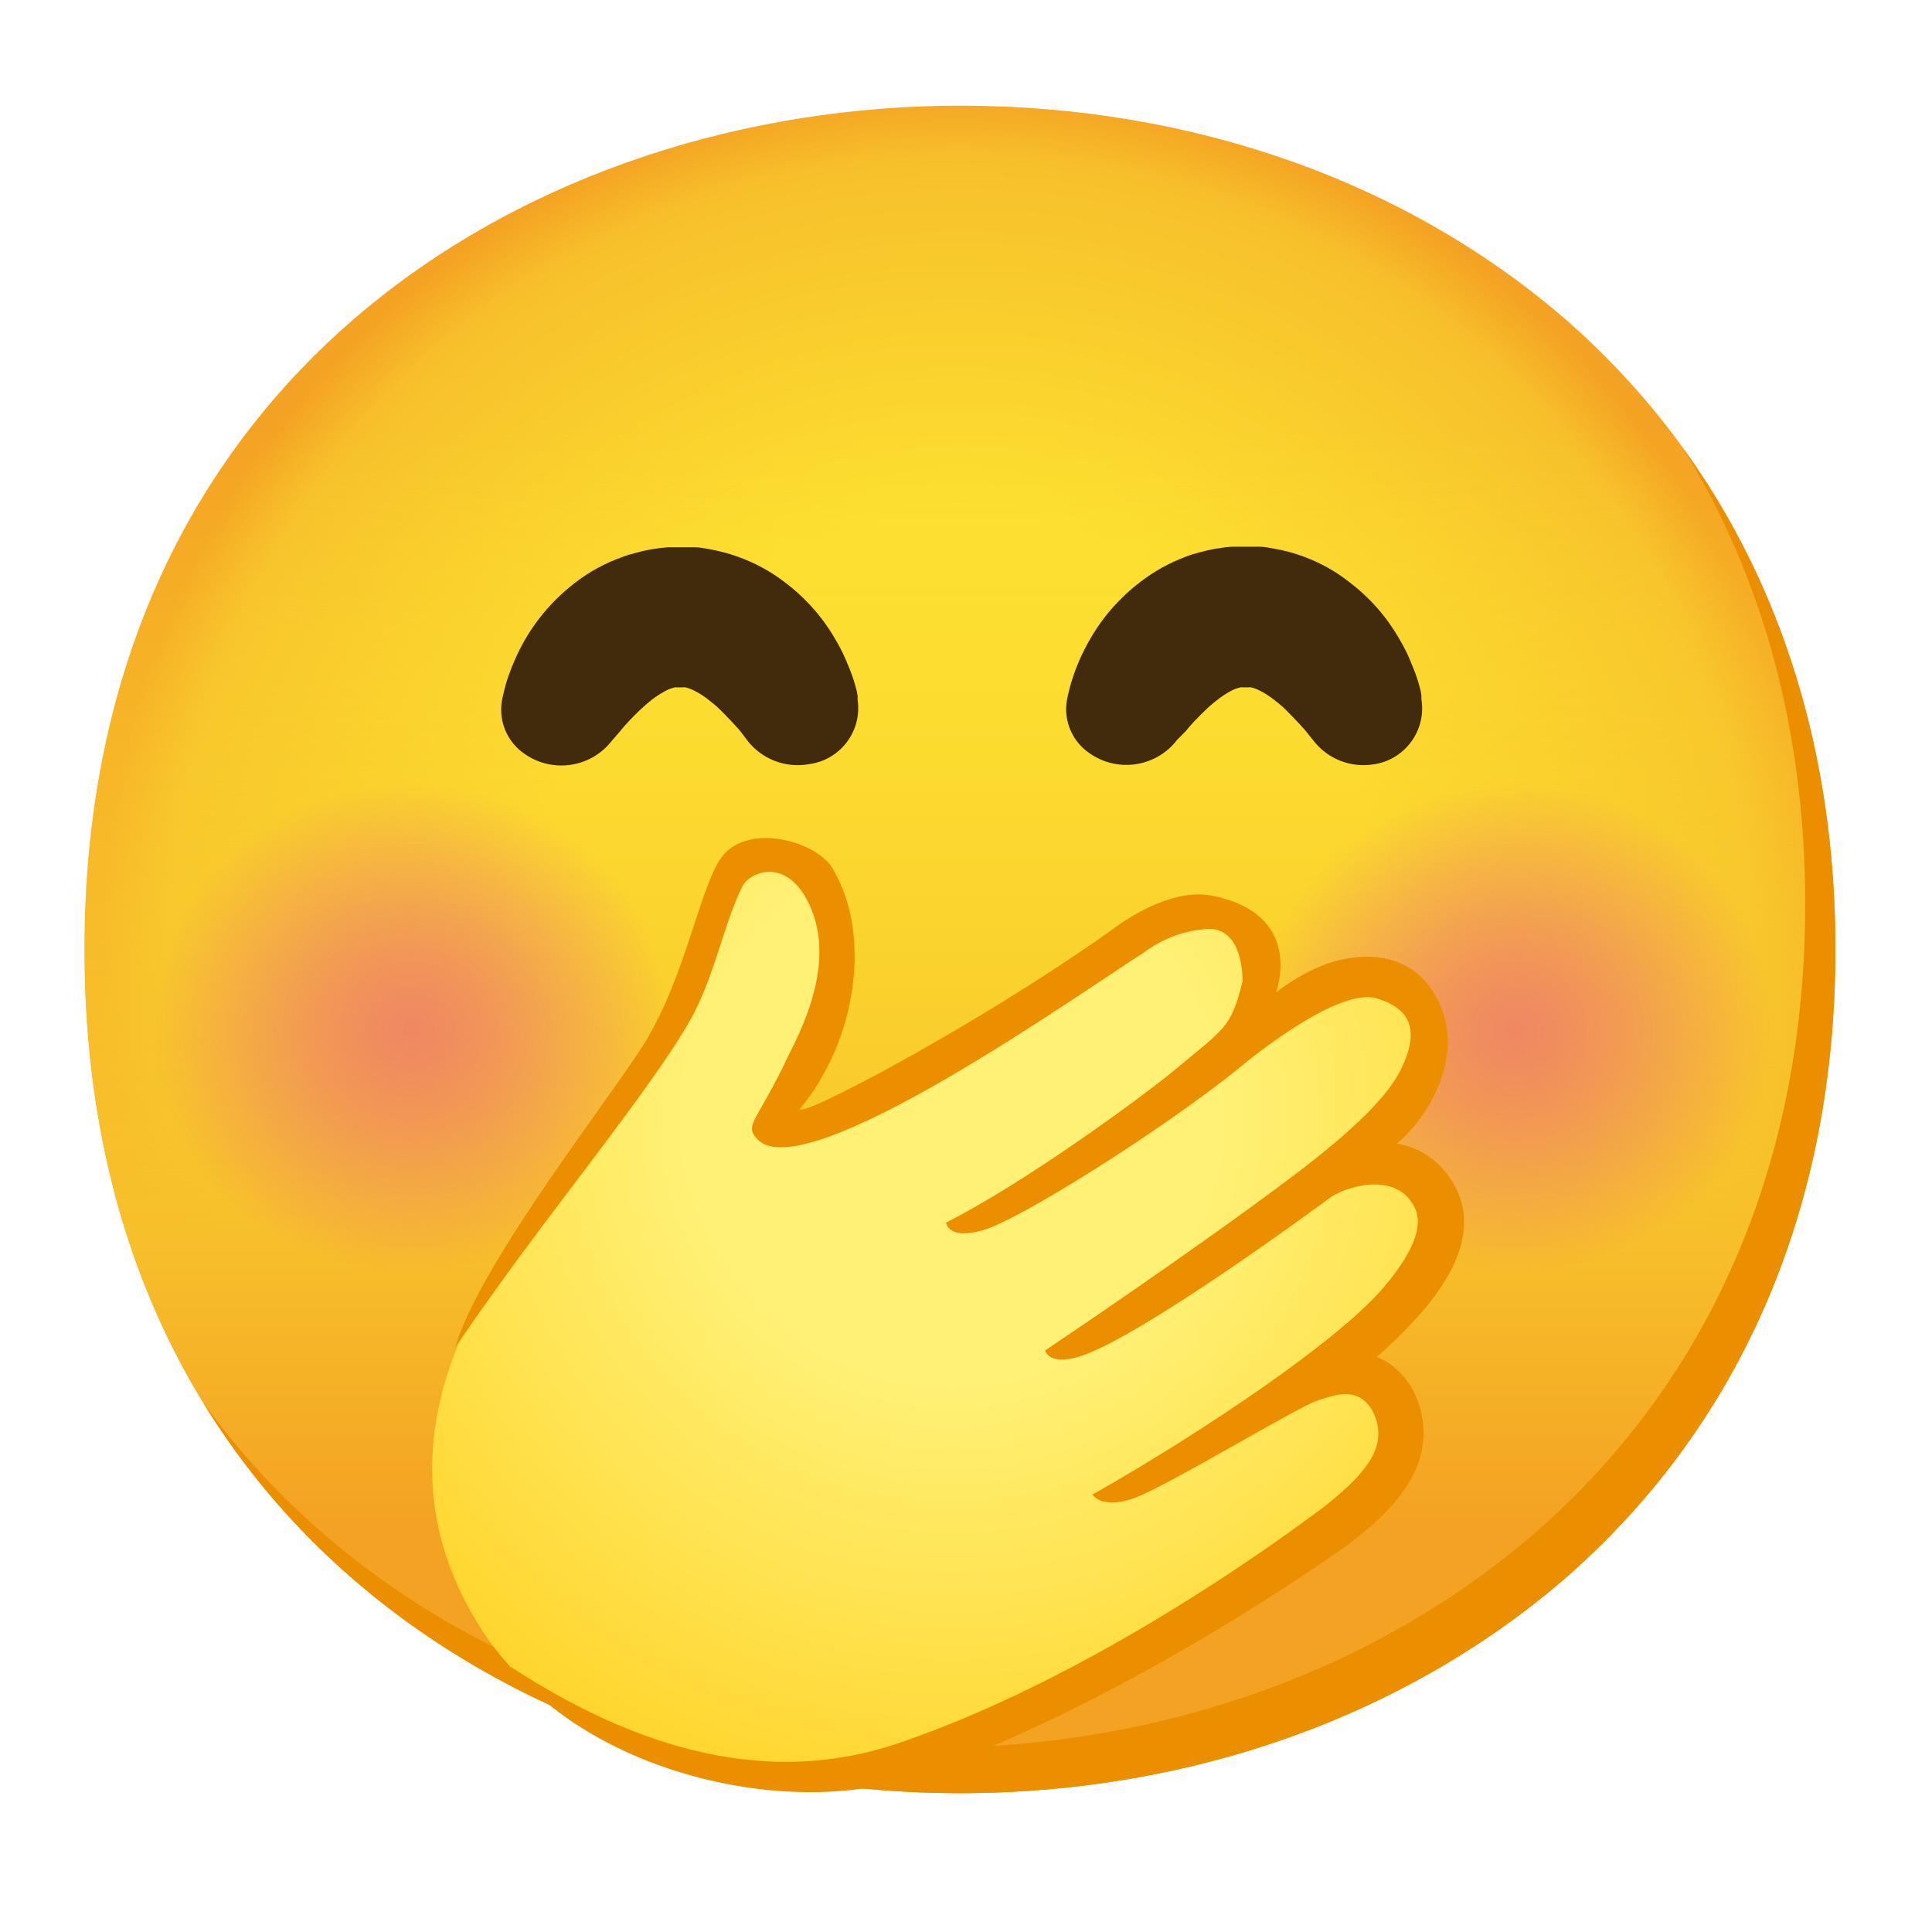
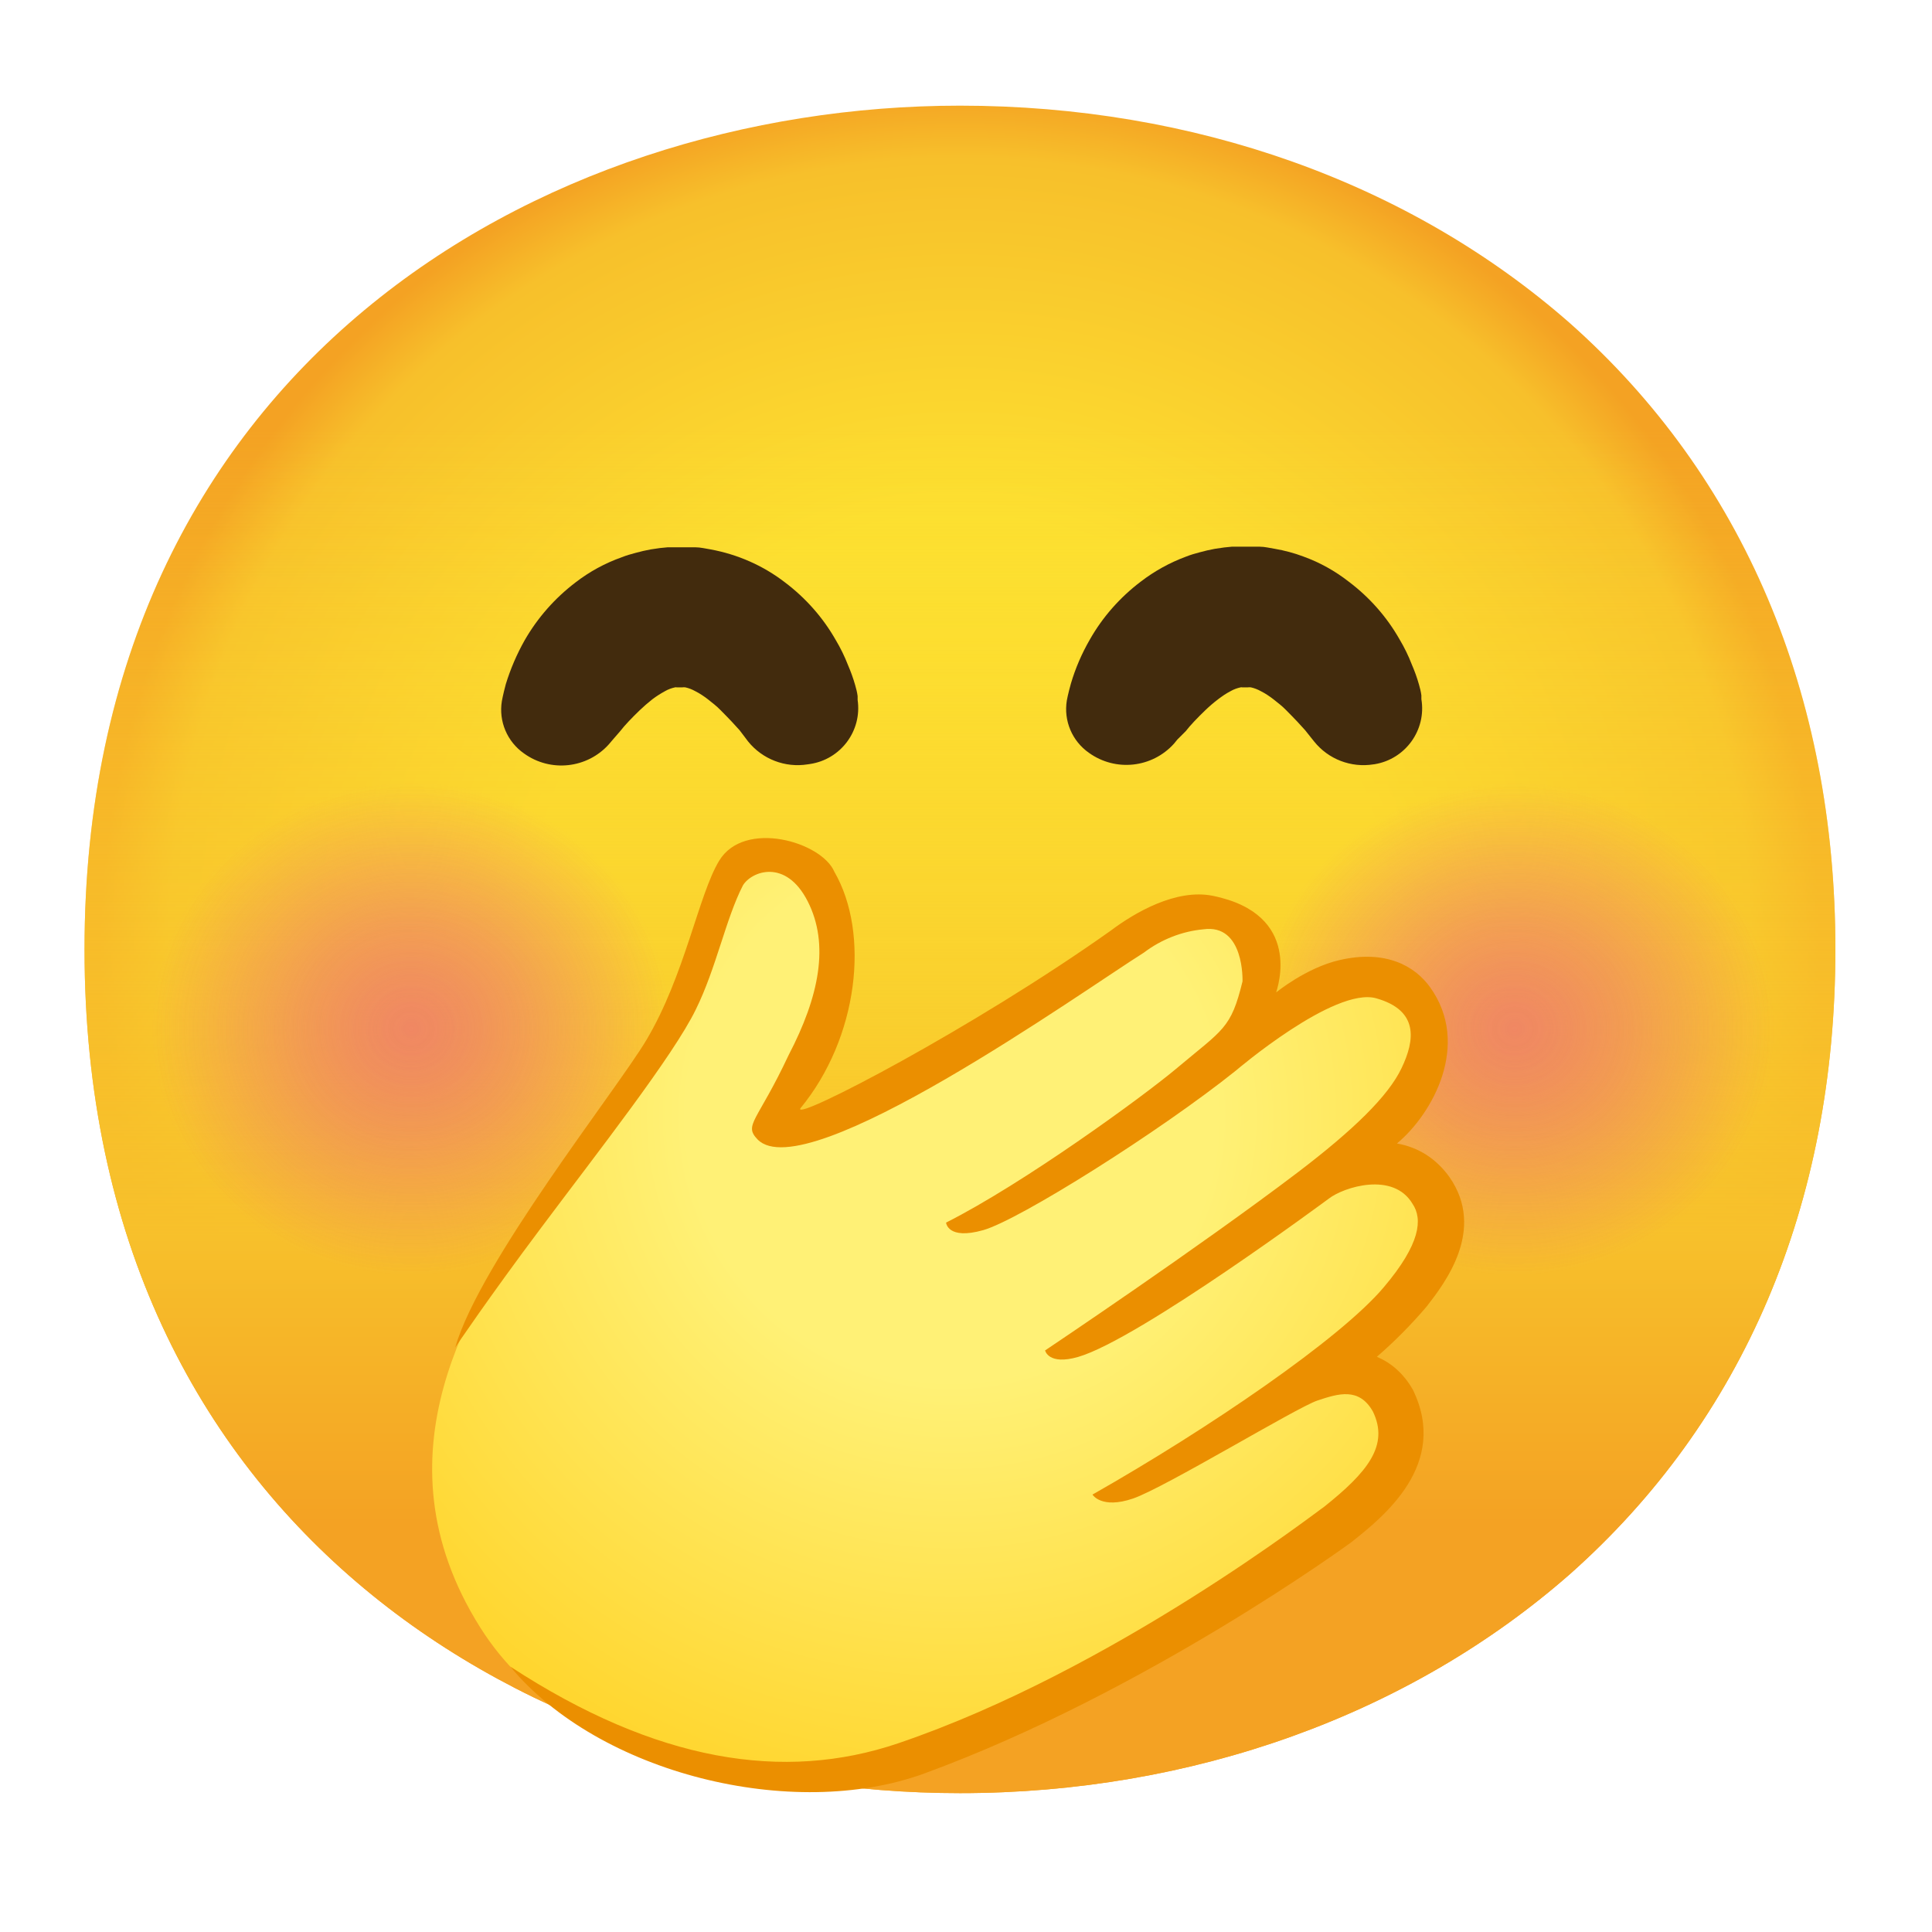
<svg xmlns="http://www.w3.org/2000/svg" version="1.1" id="Layer_1" x="0px" y="0px" viewBox="0 0 128 128" style="enable-background:new 0 0 128 128;" xml:space="preserve">
-   <g>
+   <defs id="defs22" />
+   <g id="g22">
    <radialGradient id="face_1_" cx="63.6" cy="1400.9" r="56.96" gradientTransform="matrix(1 0 0 1 0 -1338)" gradientUnits="userSpaceOnUse">
-       <stop offset="0.5" style="stop-color:#FDE030" />
-       <stop offset="0.92" style="stop-color:#F7C02B" />
-       <stop offset="1" style="stop-color:#F4A223" />
+       <stop offset="0.5" style="stop-color:#FDE030" id="stop1" />
+       <stop offset="0.92" style="stop-color:#F7C02B" id="stop2" />
+       <stop offset="1" style="stop-color:#F4A223" id="stop3" />
    </radialGradient>
    <path id="face" style="fill:url(#face_1_);" d="M63.6,118.8c-27.9,0-58-17.5-58-55.9S35.7,7,63.6,7c15.5,0,29.8,5.1,40.4,14.4   c11.5,10.2,17.6,24.6,17.6,41.5s-6.1,31.2-17.6,41.4C93.4,113.6,79,118.8,63.6,118.8z" />
    <linearGradient id="face-2_1_" gradientUnits="userSpaceOnUse" x1="63.6" y1="1456.8" x2="63.6" y2="1345" gradientTransform="matrix(1 0 0 1 0 -1338)">
-       <stop offset="0.16" style="stop-color:#F4A223" />
-       <stop offset="0.33" style="stop-color:#F7C02B" />
-       <stop offset="0.81" style="stop-color:#FDE030;stop-opacity:0" />
+       <stop offset="0.16" style="stop-color:#F4A223" id="stop4" />
+       <stop offset="0.33" style="stop-color:#F7C02B" id="stop5" />
+       <stop offset="0.81" style="stop-color:#FDE030;stop-opacity:0" id="stop6" />
    </linearGradient>
    <path id="face-2" style="fill:url(#face-2_1_);" d="M63.6,118.8c-27.9,0-58-17.5-58-55.9S35.7,7,63.6,7c15.5,0,29.8,5.1,40.4,14.4   c11.5,10.2,17.6,24.6,17.6,41.5s-6.1,31.2-17.6,41.4C93.4,113.6,79,118.8,63.6,118.8z" />
-     <path style="fill:#EB8F00;" d="M111.49,29.67c5.33,8.6,8.11,18.84,8.11,30.23c0,16.9-6.1,31.2-17.6,41.4   c-10.6,9.3-25,14.5-40.4,14.5c-18.06,0-37-7.35-48.18-22.94c10.76,17.66,31,25.94,50.18,25.94c15.4,0,29.8-5.2,40.4-14.5   c11.5-10.2,17.6-24.5,17.6-41.4C121.6,50.16,118.13,38.84,111.49,29.67z" />
    <radialGradient id="SVGID_1_" cx="43.235" cy="-153.882" r="19.473" gradientTransform="matrix(0.98 0 0 -0.93 -15.12 -74.95)" gradientUnits="userSpaceOnUse">
-       <stop offset="0" style="stop-color:#ED7770" />
-       <stop offset="0.08" style="stop-color:#ED7770;stop-opacity:0.96" />
-       <stop offset="0.22" style="stop-color:#ED7770;stop-opacity:0.85" />
-       <stop offset="0.39" style="stop-color:#ED7770;stop-opacity:0.68" />
-       <stop offset="0.59" style="stop-color:#ED7770;stop-opacity:0.43" />
-       <stop offset="0.81" style="stop-color:#ED7770;stop-opacity:0.13" />
-       <stop offset="0.9" style="stop-color:#ED7770;stop-opacity:0" />
+       <stop offset="0" style="stop-color:#ED7770" id="stop7" />
+       <stop offset="0.08" style="stop-color:#ED7770;stop-opacity:0.96" id="stop8" />
+       <stop offset="0.22" style="stop-color:#ED7770;stop-opacity:0.85" id="stop9" />
+       <stop offset="0.39" style="stop-color:#ED7770;stop-opacity:0.68" id="stop10" />
+       <stop offset="0.59" style="stop-color:#ED7770;stop-opacity:0.43" id="stop11" />
+       <stop offset="0.81" style="stop-color:#ED7770;stop-opacity:0.13" id="stop12" />
+       <stop offset="0.9" style="stop-color:#ED7770;stop-opacity:0" id="stop13" />
    </radialGradient>
-     <circle style="opacity:0.8;fill:url(#SVGID_1_);enable-background:new    ;" cx="27.25" cy="68.16" r="17.5" />
+     <circle style="opacity:0.8;fill:url(#SVGID_1_);enable-background:new    ;" cx="27.25" cy="68.16" r="17.5" id="circle13" />
    <radialGradient id="SVGID_2_" cx="117.833" cy="-153.882" r="19.473" gradientTransform="matrix(0.98 0 0 -0.93 -15.12 -74.95)" gradientUnits="userSpaceOnUse">
-       <stop offset="0" style="stop-color:#ED7770" />
-       <stop offset="0.08" style="stop-color:#ED7770;stop-opacity:0.96" />
-       <stop offset="0.22" style="stop-color:#ED7770;stop-opacity:0.85" />
-       <stop offset="0.39" style="stop-color:#ED7770;stop-opacity:0.68" />
-       <stop offset="0.59" style="stop-color:#ED7770;stop-opacity:0.43" />
-       <stop offset="0.81" style="stop-color:#ED7770;stop-opacity:0.13" />
-       <stop offset="0.9" style="stop-color:#ED7770;stop-opacity:0" />
+       <stop offset="0" style="stop-color:#ED7770" id="stop14" />
+       <stop offset="0.08" style="stop-color:#ED7770;stop-opacity:0.96" id="stop15" />
+       <stop offset="0.22" style="stop-color:#ED7770;stop-opacity:0.85" id="stop16" />
+       <stop offset="0.39" style="stop-color:#ED7770;stop-opacity:0.68" id="stop17" />
+       <stop offset="0.59" style="stop-color:#ED7770;stop-opacity:0.43" id="stop18" />
+       <stop offset="0.81" style="stop-color:#ED7770;stop-opacity:0.13" id="stop19" />
+       <stop offset="0.9" style="stop-color:#ED7770;stop-opacity:0" id="stop20" />
    </radialGradient>
-     <circle style="opacity:0.8;fill:url(#SVGID_2_);enable-background:new    ;" cx="100.36" cy="68.16" r="17.5" />
-     <path style="fill:#422B0D;" d="M49.56,49.12l-0.15-0.2L49,48.38l-0.53-0.58c-0.22-0.24-0.48-0.49-0.73-0.75s-0.56-0.5-0.84-0.72   c-0.26-0.2-0.54-0.39-0.84-0.54c-0.2-0.11-0.42-0.2-0.65-0.25c-0.07-0.01-0.14-0.01-0.21,0h0.1h-0.55c-0.15,0,0,0,0,0h0.08   c0.08,0,0,0,0,0c-0.04-0.01-0.07-0.01-0.11,0c-0.23,0.05-0.45,0.13-0.66,0.25c-0.29,0.16-0.58,0.34-0.84,0.54   c-0.28,0.22-0.57,0.47-0.83,0.72c-0.53,0.51-1,1-1.3,1.39l-0.52,0.6l-0.23,0.27c-1.44,1.61-3.87,1.87-5.62,0.61   c-1.12-0.78-1.69-2.13-1.47-3.47c0,0,0.07-0.41,0.26-1.12c0.31-1.01,0.73-1.99,1.25-2.91c0.86-1.5,2.01-2.8,3.38-3.84   c0.92-0.71,1.95-1.27,3.05-1.66c0.3-0.12,0.61-0.21,0.92-0.29c0.33-0.09,0.66-0.17,1-0.23l0.61-0.09l0.51-0.05h0.55h0.53h0.26h0.51   c0.34,0,0.67,0.09,1,0.14c1.79,0.33,3.48,1.07,4.92,2.18c1.38,1.04,2.53,2.34,3.38,3.84c0.31,0.52,0.58,1.07,0.8,1.64   c0.19,0.44,0.35,0.88,0.48,1.34c0.07,0.24,0.13,0.48,0.16,0.72v0.25c0.3,2.05-1.12,3.95-3.17,4.25c-0.05,0.01-0.09,0.01-0.14,0.02   C52.02,50.88,50.51,50.3,49.56,49.12z" />
-     <path style="fill:#422B0D;" d="M87.06,49.12l-0.16-0.2l-0.43-0.54l-0.53-0.58c-0.22-0.24-0.48-0.49-0.73-0.75s-0.56-0.5-0.84-0.72   c-0.26-0.2-0.54-0.39-0.84-0.54c-0.2-0.11-0.42-0.2-0.65-0.25c-0.07-0.01-0.14-0.01-0.21,0h0.1h-0.55c-0.15,0,0,0,0,0h0.08   c0.08,0,0,0,0,0c-0.04-0.01-0.07-0.01-0.11,0c-0.23,0.05-0.45,0.13-0.66,0.25c-0.29,0.15-0.57,0.34-0.83,0.54   c-0.29,0.22-0.57,0.46-0.84,0.72c-0.53,0.51-1,1-1.3,1.39L78,49l-0.22,0.27c-1.45,1.61-3.87,1.87-5.63,0.61   c-1.12-0.78-1.69-2.13-1.47-3.47c0,0,0.07-0.41,0.27-1.12c0.3-1.02,0.72-1.99,1.25-2.91c0.85-1.5,2-2.8,3.37-3.84   c0.91-0.7,1.92-1.26,3-1.66c0.3-0.12,0.61-0.21,0.92-0.29c0.33-0.09,0.66-0.17,1-0.23l0.62-0.09l0.5-0.05h0.55h0.53h0.26h0.51   c0.34,0,0.67,0.09,1,0.14c0.64,0.11,1.28,0.28,1.89,0.51c1.08,0.39,2.09,0.95,3,1.66c1.38,1.04,2.53,2.34,3.38,3.84   c0.31,0.52,0.58,1.07,0.8,1.64c0.19,0.44,0.35,0.88,0.48,1.34c0.07,0.24,0.13,0.48,0.16,0.72v0.25c0.34,2.04-1.05,3.97-3.09,4.31   c-0.03,0-0.05,0.01-0.08,0.01C89.51,50.88,88,50.3,87.06,49.12z" />
+     <circle style="opacity:0.8;fill:url(#SVGID_2_);enable-background:new    ;" cx="100.36" cy="68.16" r="17.5" id="circle20" />
+     <path style="fill:#422B0D;" d="M49.56,49.12l-0.15-0.2L49,48.38l-0.53-0.58c-0.22-0.24-0.48-0.49-0.73-0.75s-0.56-0.5-0.84-0.72   c-0.26-0.2-0.54-0.39-0.84-0.54c-0.2-0.11-0.42-0.2-0.65-0.25c-0.07-0.01-0.14-0.01-0.21,0h0.1h-0.55c-0.15,0,0,0,0,0h0.08   c0.08,0,0,0,0,0c-0.04-0.01-0.07-0.01-0.11,0c-0.23,0.05-0.45,0.13-0.66,0.25c-0.29,0.16-0.58,0.34-0.84,0.54   c-0.28,0.22-0.57,0.47-0.83,0.72c-0.53,0.51-1,1-1.3,1.39l-0.52,0.6l-0.23,0.27c-1.44,1.61-3.87,1.87-5.62,0.61   c-1.12-0.78-1.69-2.13-1.47-3.47c0,0,0.07-0.41,0.26-1.12c0.31-1.01,0.73-1.99,1.25-2.91c0.86-1.5,2.01-2.8,3.38-3.84   c0.92-0.71,1.95-1.27,3.05-1.66c0.3-0.12,0.61-0.21,0.92-0.29c0.33-0.09,0.66-0.17,1-0.23l0.61-0.09l0.51-0.05h0.55h0.53h0.26h0.51   c0.34,0,0.67,0.09,1,0.14c1.79,0.33,3.48,1.07,4.92,2.18c1.38,1.04,2.53,2.34,3.38,3.84c0.31,0.52,0.58,1.07,0.8,1.64   c0.19,0.44,0.35,0.88,0.48,1.34c0.07,0.24,0.13,0.48,0.16,0.72v0.25c0.3,2.05-1.12,3.95-3.17,4.25c-0.05,0.01-0.09,0.01-0.14,0.02   C52.02,50.88,50.51,50.3,49.56,49.12z" id="path20" />
+     <path style="fill:#422B0D;" d="M87.06,49.12l-0.16-0.2l-0.43-0.54l-0.53-0.58c-0.22-0.24-0.48-0.49-0.73-0.75s-0.56-0.5-0.84-0.72   c-0.26-0.2-0.54-0.39-0.84-0.54c-0.2-0.11-0.42-0.2-0.65-0.25c-0.07-0.01-0.14-0.01-0.21,0h0.1h-0.55c-0.15,0,0,0,0,0h0.08   c0.08,0,0,0,0,0c-0.04-0.01-0.07-0.01-0.11,0c-0.23,0.05-0.45,0.13-0.66,0.25c-0.29,0.15-0.57,0.34-0.83,0.54   c-0.29,0.22-0.57,0.46-0.84,0.72c-0.53,0.51-1,1-1.3,1.39L78,49l-0.22,0.27c-1.45,1.61-3.87,1.87-5.63,0.61   c-1.12-0.78-1.69-2.13-1.47-3.47c0,0,0.07-0.41,0.27-1.12c0.3-1.02,0.72-1.99,1.25-2.91c0.85-1.5,2-2.8,3.37-3.84   c0.91-0.7,1.92-1.26,3-1.66c0.3-0.12,0.61-0.21,0.92-0.29c0.33-0.09,0.66-0.17,1-0.23l0.62-0.09l0.5-0.05h0.55h0.53h0.26h0.51   c0.34,0,0.67,0.09,1,0.14c0.64,0.11,1.28,0.28,1.89,0.51c1.08,0.39,2.09,0.95,3,1.66c1.38,1.04,2.53,2.34,3.38,3.84   c0.31,0.52,0.58,1.07,0.8,1.64c0.19,0.44,0.35,0.88,0.48,1.34c0.07,0.24,0.13,0.48,0.16,0.72v0.25c0.34,2.04-1.05,3.97-3.09,4.31   c-0.03,0-0.05,0.01-0.08,0.01C89.51,50.88,88,50.3,87.06,49.12z" id="path21" />
    <radialGradient id="prop-2_1_" cx="63.06" cy="56.06" r="65.06" gradientTransform="matrix(1 0 0 -1 0 130)" gradientUnits="userSpaceOnUse">
-       <stop offset="0.27" style="stop-color:#FFF176" />
-       <stop offset="1" style="stop-color:#FFC400" />
+       <stop offset="0.27" style="stop-color:#FFF176" id="stop21" />
+       <stop offset="1" style="stop-color:#FFC400" id="stop22" />
    </radialGradient>
    <path id="prop-2" style="fill:url(#prop-2_1_);" d="M94.8,78.85c-2.22-3.18-8,0.07-8,0.07s3-2.61,5.5-5c1.6-1.53,3-4.79,1.69-7   S88.87,64.85,87,66l-7.33,4.5c0,0,2.75-1.2,3.58-5.92c0.52-1.91-0.6-3.88-2.51-4.4c-0.36-0.1-0.73-0.14-1.1-0.12   c-1.73,0.15-3.38,0.79-4.77,1.84c-5.3,3.76-19.45,13.35-22.62,13.1c-1.23-0.1-1.34-0.29,1.25-5.83c1.74-3.32,1.9-7.25,0.44-10.7   c-0.85-2-4.77-2.55-6-0.62c-0.93,1.42-1.6,4.9-3.22,8.4C42,72,35.73,79.72,35.22,80.48c-3.73,5.52-10.68,15.81-3.4,27.35   c6.44,10.22,21.14,10.7,28.67,8c14.39-5.1,27.64-14.9,27.89-15.1c2.62-2.08,5-5.13,3.92-7.91c-1.33-3.44-5.74-1.4-5.74-1.4   c2.55-1.55,4.84-3.5,6.77-5.78C95.16,83.28,96.29,81,94.8,78.85z" />
-     <path style="fill:#EB8F00;" d="M94.52,86.56c1.18-1.52,3.94-5.07,1.52-8.56c-0.87-1.23-2.08-2-3.49-2.24   c2.37-1.97,4.91-6.57,2.2-10.35c-1.01-1.41-2.94-2.51-6.01-1.8c-2.21,0.51-4.19,2.14-4.19,2.14c0.07-0.27,1.81-5.18-4.2-6.4   c-2.42-0.49-5.17,1.11-6.75,2.3c-9.13,6.48-20.98,12.64-20.58,11.79c3.85-4.67,4.63-11.58,2.26-15.68   c-0.84-1.99-5.96-3.48-7.63-0.74c-1.37,2.25-2.28,7.63-4.84,11.91c-1.98,3.31-11.02,14.7-12.65,20.34c0,0,2.21-3.29,5.7-7.94   c3.71-4.96,8.75-11.38,10.24-14.45c1.35-2.73,1.98-6,3.12-8.22c0.56-0.93,2.83-1.81,4.29,1.05s0.76,6.32-1.26,10.19   c-2.08,4.44-3,4.61-2.06,5.59c3.18,3.27,21.53-9.82,25.6-12.38c1.16-0.88,2.54-1.41,3.93-1.54c2.74-0.39,2.6,3.45,2.6,3.45   c-0.77,3.15-1.26,3.15-4.4,5.79c-2.23,1.87-10.12,7.61-15.24,10.19c0,0,0.09,1.17,2.46,0.5c2.38-0.67,11.71-6.54,16.74-10.57   c0,0,6.52-5.57,9.3-4.79c2.82,0.8,2.57,2.76,1.68,4.62c-0.88,1.86-3.19,4.1-6.85,6.89c-6.58,5-16.77,11.82-16.77,11.82   s0.21,1,2.19,0.43c4.03-1.17,16.61-10.49,16.61-10.49c0.98-0.76,4.26-1.81,5.54,0.34c0.69,1.01,0.53,2.66-1.89,5.52   c-2.88,3.43-11.67,9.41-19.31,13.75c0,0,0.58,0.98,2.69,0.26c2.1-0.72,10.83-6.03,12.21-6.49s2.76-0.9,3.68,0.73   c1.09,2.25-0.37,4.03-3.26,6.33C87.56,99.9,73.8,110.65,59.5,115.5c-7.56,2.56-16.01,1.24-25.7-5.09   c5.88,7.1,18.72,10.27,27.43,7.09c14.65-5.36,28.21-15.25,28.32-15.34c2.1-1.67,6.47-5.13,4.06-10.08   c-0.63-1.11-1.47-1.8-2.39-2.19C92.39,88.88,93.49,87.77,94.52,86.56z" />
+     <path style="fill:#EB8F00;" d="M94.52,86.56c1.18-1.52,3.94-5.07,1.52-8.56c-0.87-1.23-2.08-2-3.49-2.24   c2.37-1.97,4.91-6.57,2.2-10.35c-1.01-1.41-2.94-2.51-6.01-1.8c-2.21,0.51-4.19,2.14-4.19,2.14c0.07-0.27,1.81-5.18-4.2-6.4   c-2.42-0.49-5.17,1.11-6.75,2.3c-9.13,6.48-20.98,12.64-20.58,11.79c3.85-4.67,4.63-11.58,2.26-15.68   c-0.84-1.99-5.96-3.48-7.63-0.74c-1.37,2.25-2.28,7.63-4.84,11.91c-1.98,3.31-11.02,14.7-12.65,20.34c0,0,2.21-3.29,5.7-7.94   c3.71-4.96,8.75-11.38,10.24-14.45c1.35-2.73,1.98-6,3.12-8.22c0.56-0.93,2.83-1.81,4.29,1.05s0.76,6.32-1.26,10.19   c-2.08,4.44-3,4.61-2.06,5.59c3.18,3.27,21.53-9.82,25.6-12.38c1.16-0.88,2.54-1.41,3.93-1.54c2.74-0.39,2.6,3.45,2.6,3.45   c-0.77,3.15-1.26,3.15-4.4,5.79c-2.23,1.87-10.12,7.61-15.24,10.19c0,0,0.09,1.17,2.46,0.5c2.38-0.67,11.71-6.54,16.74-10.57   c0,0,6.52-5.57,9.3-4.79c2.82,0.8,2.57,2.76,1.68,4.62c-0.88,1.86-3.19,4.1-6.85,6.89c-6.58,5-16.77,11.82-16.77,11.82   s0.21,1,2.19,0.43c4.03-1.17,16.61-10.49,16.61-10.49c0.98-0.76,4.26-1.81,5.54,0.34c0.69,1.01,0.53,2.66-1.89,5.52   c-2.88,3.43-11.67,9.41-19.31,13.75c0,0,0.58,0.98,2.69,0.26c2.1-0.72,10.83-6.03,12.21-6.49s2.76-0.9,3.68,0.73   c1.09,2.25-0.37,4.03-3.26,6.33C87.56,99.9,73.8,110.65,59.5,115.5c-7.56,2.56-16.01,1.24-25.7-5.09   c5.88,7.1,18.72,10.27,27.43,7.09c14.65-5.36,28.21-15.25,28.32-15.34c2.1-1.67,6.47-5.13,4.06-10.08   c-0.63-1.11-1.47-1.8-2.39-2.19C92.39,88.88,93.49,87.77,94.52,86.56z" id="path22" />
  </g>
</svg>
